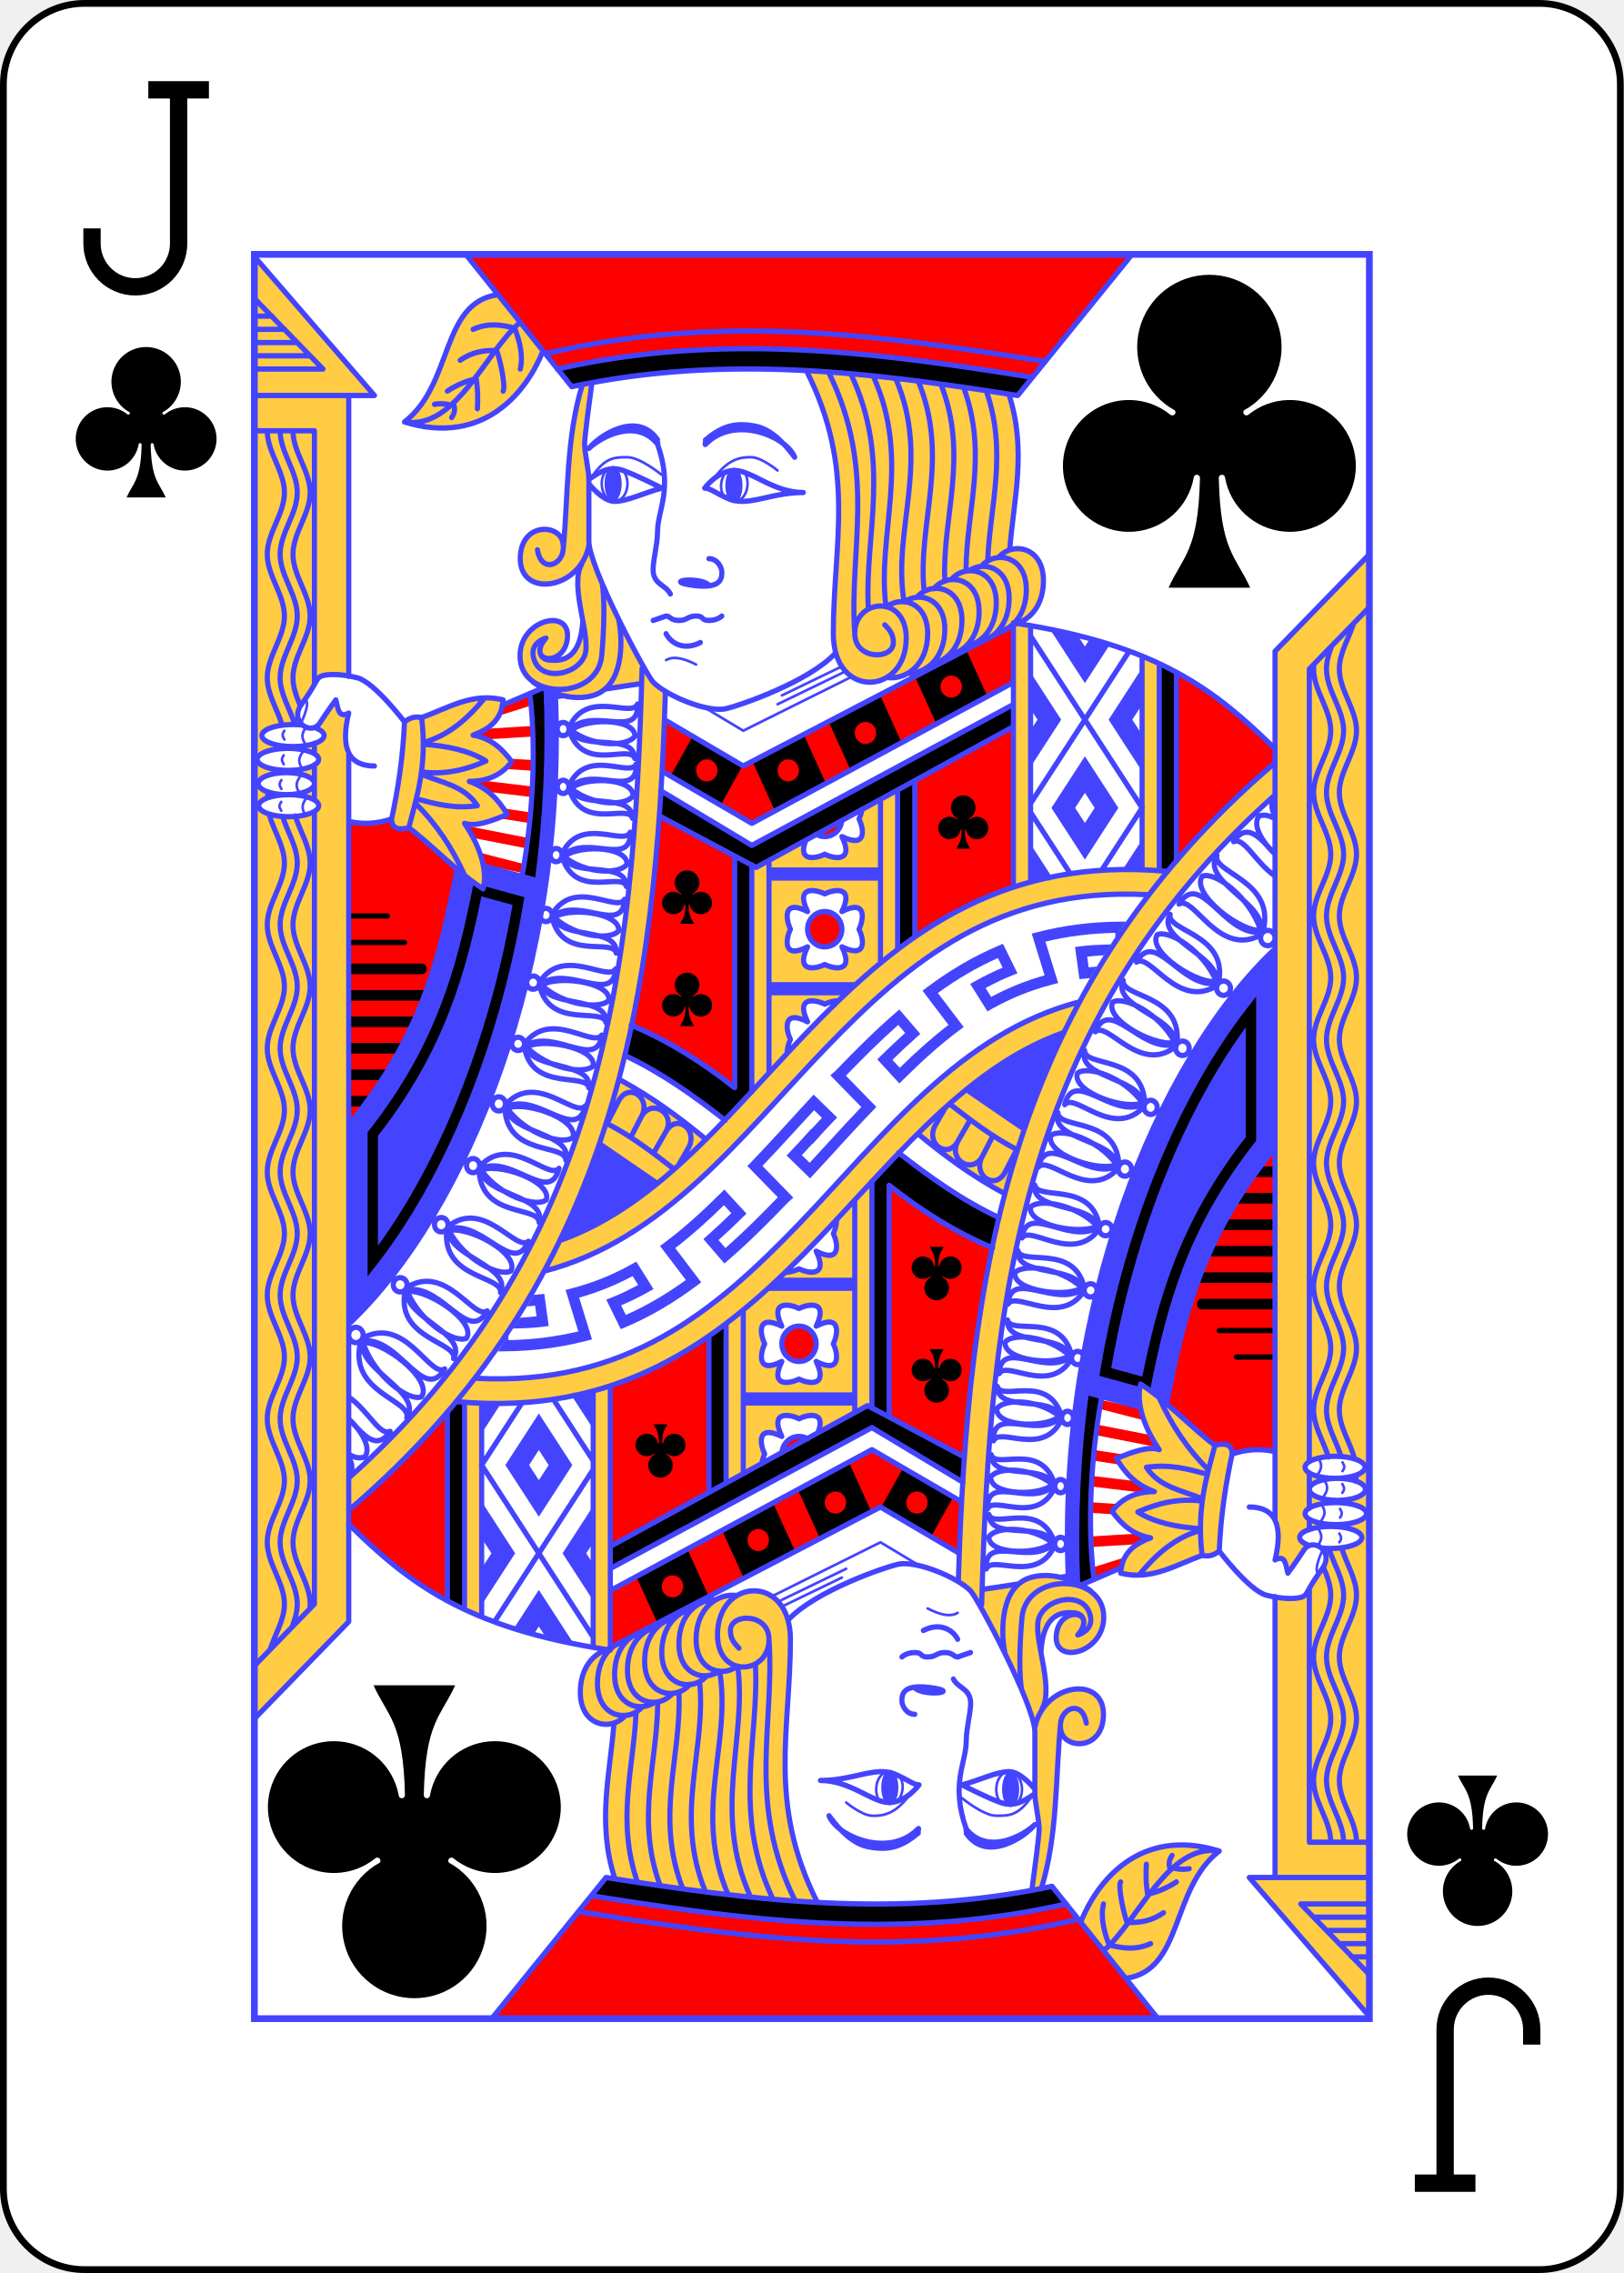
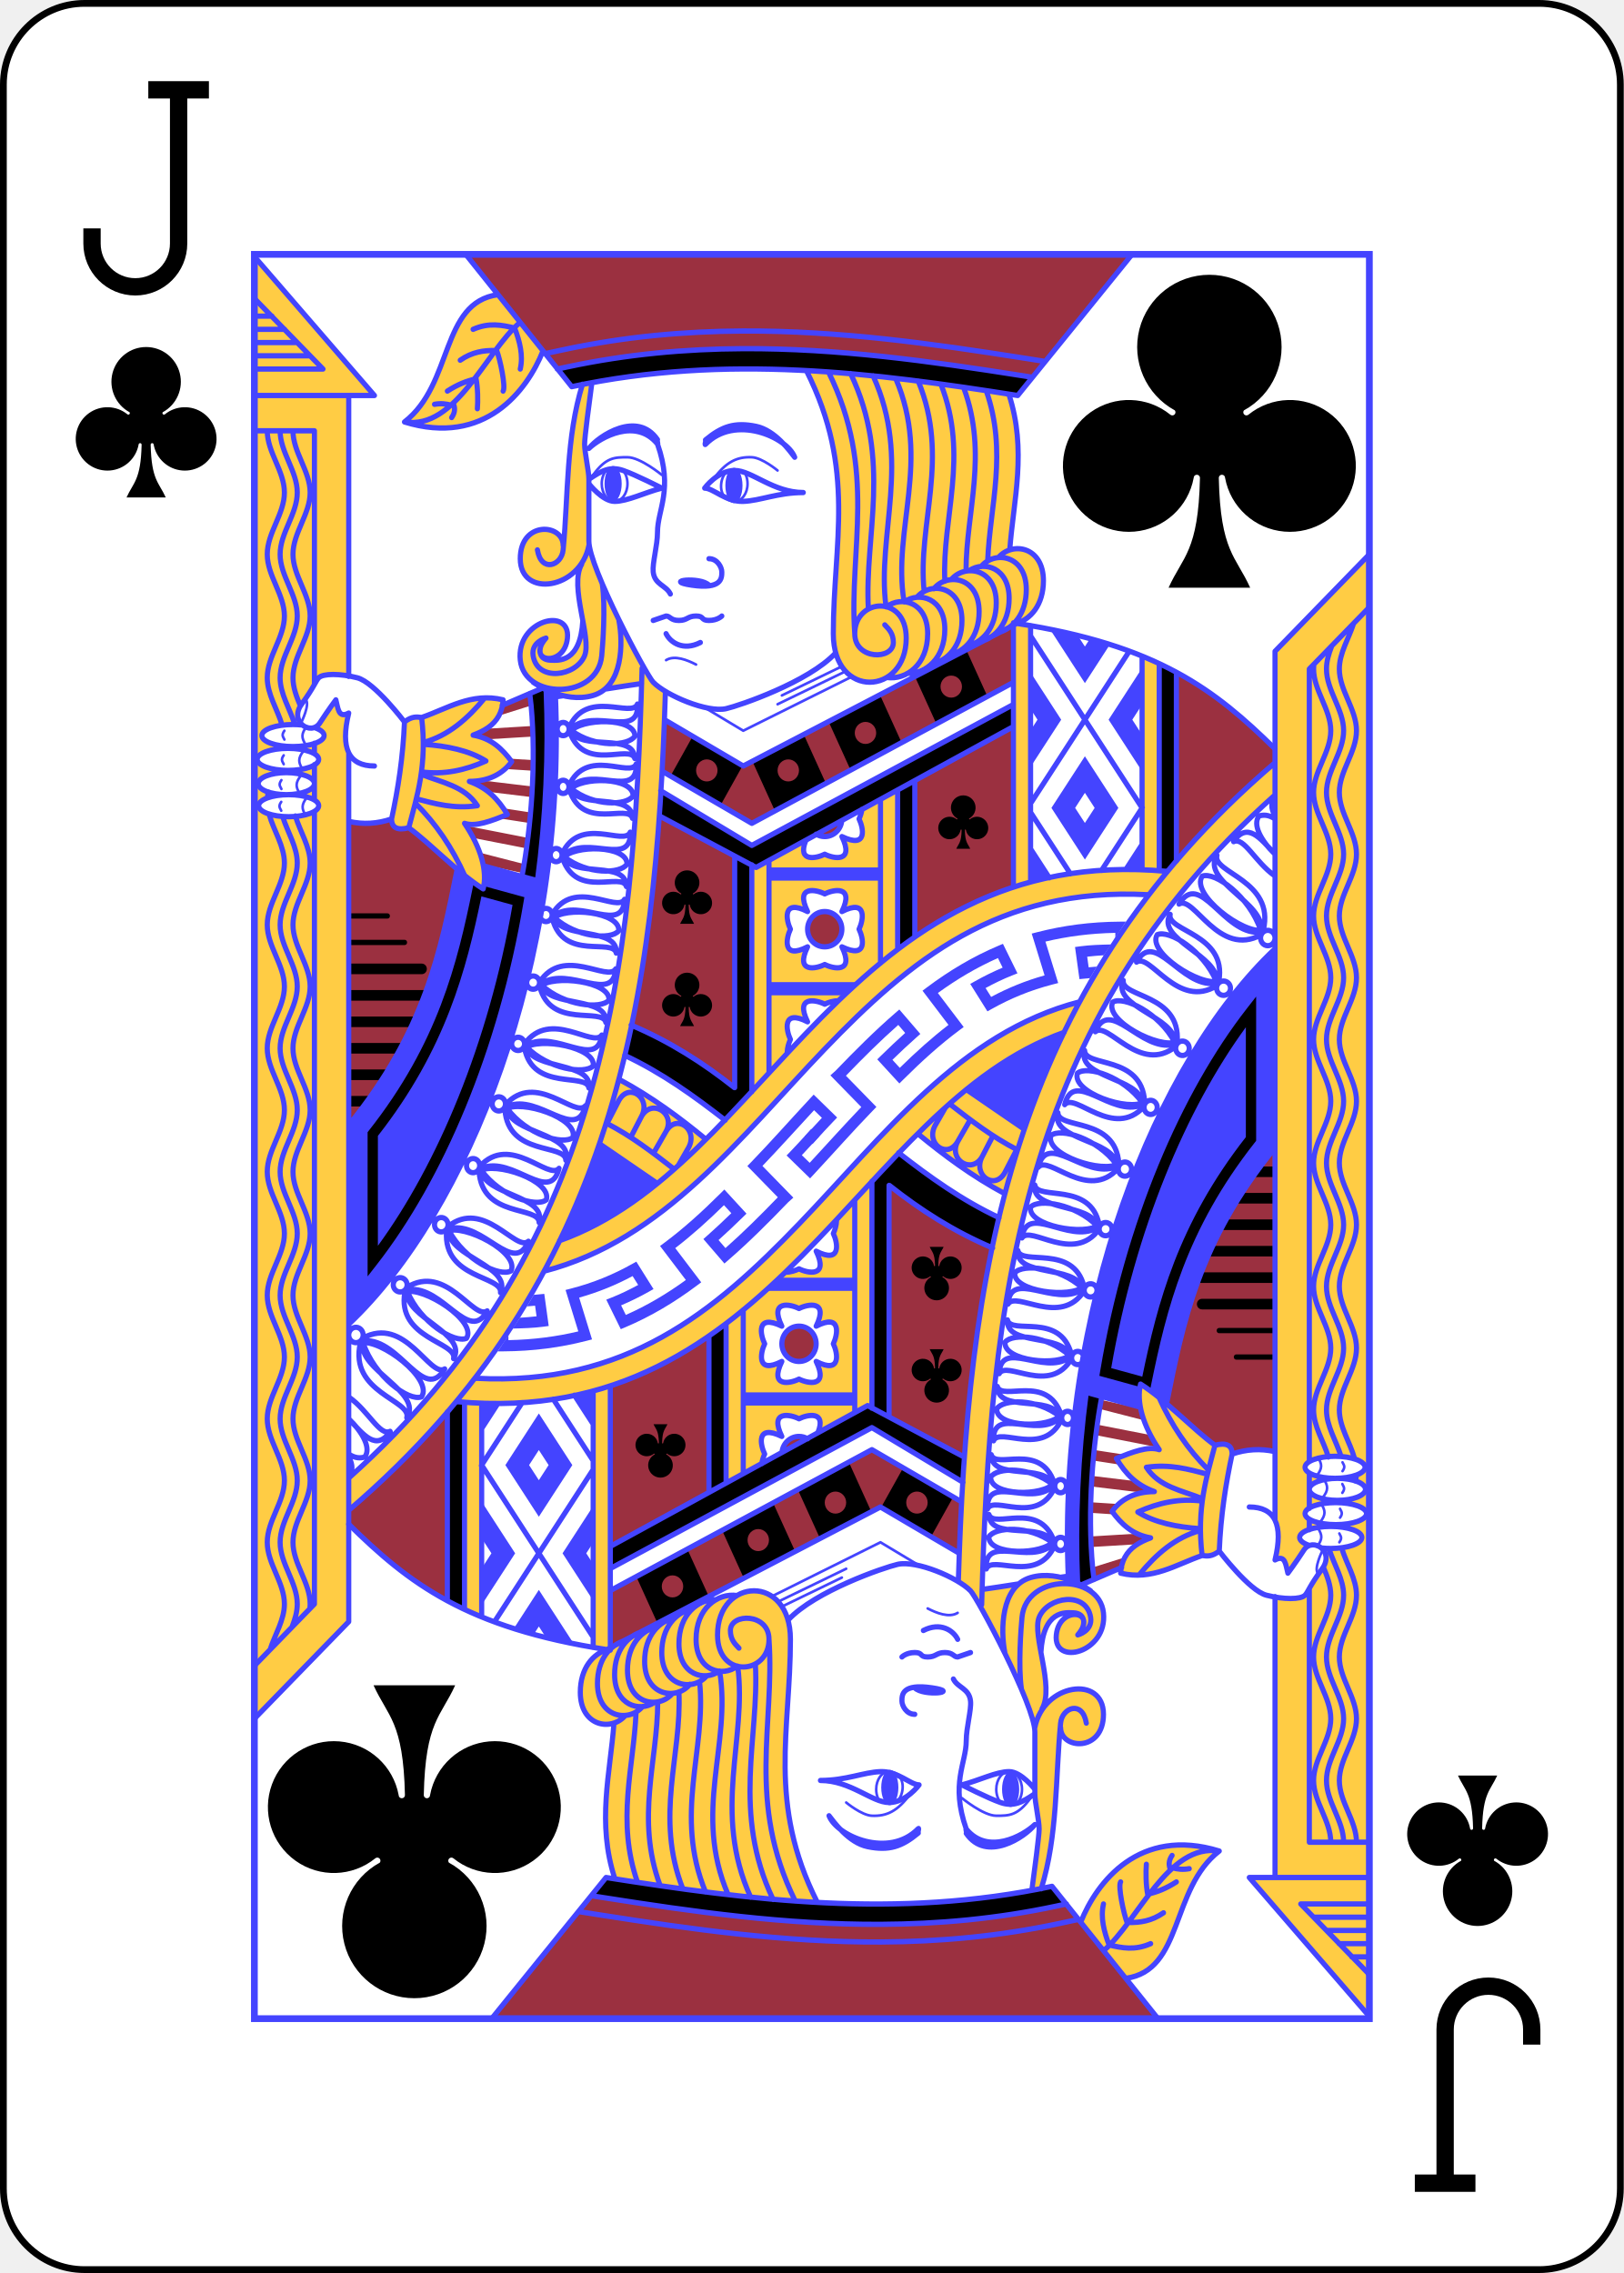
<svg xmlns="http://www.w3.org/2000/svg" xmlns:xlink="http://www.w3.org/1999/xlink" class="card" face="JC" height="3.5in" preserveAspectRatio="none" viewBox="-120 -168 240 336" width="2.5in">
  <defs>
    <symbol id="VCJ" viewBox="-500 -500 1000 1000" preserveAspectRatio="xMinYMid">
      <path d="M50 -460L250 -460M150 -460L150 250A100 100 0 0 1 -250 250L-250 220" stroke="black" stroke-width="80" stroke-linecap="square" stroke-miterlimit="1.5" fill="none" />
    </symbol>
    <symbol id="SCJ" viewBox="-600 -600 1200 1200" preserveAspectRatio="xMinYMid">
      <path d="M30 150C35 385 85 400 130 500L-130 500C-85 400 -35 385 -30 150A10 10 0 0 0 -50 150A210 210 0 1 1 -124 -51A10 10 0 0 0 -110 -65A230 230 0 1 1 110 -65A10 10 0 0 0 124 -51A210 210 0 1 1 50 150A10 10 0 0 0 30 150Z" fill="black" />
    </symbol>
    <symbol id="CJ6" preserveAspectRatio="none" viewBox="0 0 1300 2000">
      <path stroke="#44F" stroke-linecap="round" stroke-linejoin="round" stroke-width="3" fill="none" d="M524.942,513.716 570,540 696.329,478.873M61.132,535.04C54.179,543.563 55,548.227 59.572,555.454M57.437,562.749c-6.953,8.523 -6.132,13.187 -1.559,20.414M54.358,590.664c-6.953,8.523 -6.132,13.187 -1.559,20.414M61.337,615.5c-6.953,8.523 -6.132,13.187 -1.559,20.414M35,540c-3.989,5.328 -1.136,7.235 0,10M34.179,567.915c-3.989,5.328 -1.136,7.235 0,10M31.511,596.034c-3.989,5.328 -1.136,7.235 0,10M31.305,620.665c-3.989,5.328 -1.136,7.235 0,10M60,505c5,5 -5,25 -5,25M395,250c15,-20 25,-20 40,-20 15,0 40,20 40,20M535,255c15,-20 27.855,-25.694 45,-25 12.009,0.486 30,15 30,15M430.149,245.272C433.131,248.928 435,254.173 435,260c0,11.046 -6.716,20 -15,20 -8.284,0 -15,-8.954 -15,-20 0,-6.19 2.109,-11.724 5.422,-15.392M573.022,250.068C574.281,252.994 575,256.385 575,260c0,11.046 -6.716,20 -15,20 -8.284,0 -15.871,-6.052 -15.871,-17.097 0,-6.372 2.235,-12.048 5.717,-15.711M610,510l78.911,-37.135M615,500l69.819,-32.856M480,460c10.058,-6.049 25,0 35,5" />
      <use xlink:href="#SCJ" height="75" width="75" transform="translate(504,728)scale(1,0.972)rotate(0)translate(-37,-37)" />
      <use xlink:href="#SCJ" height="75" width="75" transform="translate(504,844)scale(1,0.972)rotate(0)translate(-37,-37)" />
      <use xlink:href="#SCJ" height="75" width="75" transform="translate(826,643)scale(1,0.972)rotate(0)translate(-37,-37)" />
    </symbol>
    <symbol id="CJ5" preserveAspectRatio="none" viewBox="0 0 1300 2000">
      <path stroke="#44F" stroke-linecap="round" stroke-linejoin="round" stroke-width="6" fill="none" d="M921.558,121.325l-25.06,-3.831C790.986,101.362 682.195,86.319 569.248,86.885 501.48,87.224 432.215,93.183 361.268,107.896l-22.184,4.6M425,415c5,25 5,75 -30,85 -35,10 -70,-15 -70,-15M110,478.448V160M7.4505806e-8,1660 110,1550V565.476M109.952,1423.791C424.079,1162.69 468.218,839.167 479.238,495.464M355.727,1118.101C598.778,1034.369 691.652,666.23 1063.973,699.43M337.798,1152.659C477.381,1117.627 566.804,1000.211 664.916,900.932 763.64,801.032 867.291,716.741 1042.07,725.935M452.012,469.223C442.44,813.792 407.376,1129.21 110,1387.2M1075,473.933v213.595M1055,464.08V698.413M1035,455.46V697.397M905,420.772V711.33M885,417.693V717.28M888.351,418.243C1053.687,443.043 1120.384,493.996 1190.053,560.563M411.109,985.253c28.188,14.13 52.952,32.587 77.586,51.208M425.075,935.134c39.019,20.444 70.871,43.709 100.957,67.668M431.664,907.977c43.893,20.069 81.163,46.299 117.275,73.608M439.2,873.673c45.425,18.698 84.554,43.2 120.342,70.782M475.757,586.08 580,645 885.052,485.211M473.693,607.988 580,670 885.077,510.198M472.061,636.489 585,695 884.973,535.337M560,682.157V944.565M580,692.027V949.354M600,686.947V927.439M730,617.816V803.492M750,607.245v180.717M770,596.88v176.713M478.285,527.592 570,580 889.196,418.274M685,765a20,20 0 0 0 -20,-20 20,20 0 0 0 -20,20 20,20 0 0 0 20,20 20,20 0 0 0 20,-20v0M645,745c-15,-30 10,-25 20,-20 10,-5 35,-10 20,20 30,-15 25,10 20,20 5,10 10.599,34.355 -20,20 15,30 -10,25 -20,20 -10,5 -35,10 -20,-20 -30,15 -25,-10 -20,-20 -5,-10 -10,-35 20,-20v0M621.222,904.551C621.281,899.512 623.141,893.719 625,890c-5,-10 -10,-35 20,-20 -15,-30 10,-25 20,-20 3.933,-1.966 10.186,-3.933 15.413,-3.77M654.932,657.285C657.889,659.011 661.329,660 665,660c10.345,0 18.856,-7.855 19.894,-17.926M708.47,629.032C707.858,633.057 706.429,637.142 705,640c5,10 10.599,34.355 -20,20 15,30 -10,25 -20,20 -9.483,4.741 -32.455,9.483 -22.013,-15.623M402.493,1008.329l67.145,44.763M905.363,433.044l129.765,194.647M1035.361,626.959l-47.642,71.463M905.819,633.729l45.682,68.523M1019.995,450.008C981.781,507.328 942.838,565.743 905.982,621.026M905.55,674.789l21.318,31.977M1016.166,697.213 1035,668.963M438.925,1000.675l12.606,-23.725c12.105,-20.216 39.571,-3.424 28.547,17.131l-14.461,24.478M480.078,994.081c12.105,-20.216 37.365,-2.357 26.341,18.198l-12.107,20.494M411.109,985.253l14.081,-26.502c12.105,-20.216 37.365,-2.356 26.341,18.198M70,487.069V200H1.1920929e-6M70,566.092V554.187M70,618.432V578.407M-1.4901161e-7,1600 70,1530V631.363M2.9802322e-7,160H140L0,2.5M0,130H80L-1.1920929e-6,50M315,895a7.5,7.5 0 0 1 -7.5,7.5 7.5,7.5 0 0 1 -7.5,-7.5 7.5,7.5 0 0 1 7.5,-7.5 7.5,7.5 0 0 1 7.5,7.5v0M315,895c30,-40 80,5 90,-10M315,900c9.92,49.006 72.409,27.159 75,45M317.967,896.204C350.854,878.304 400,925 405,885M390,945C395,915 323.67,924.636 317.582,898.758 342.271,923.29 385,930 395,920M395,920c4.031,-20.98 -63.401,-33.217 -80,-20M332.448,825.126a7.46,7.5 0 0 1 -7.022,7.916 7.46,7.5 0 0 1 -7.874,-7.059 7.46,7.5 0 0 1 7.022,-7.916 7.46,7.5 0 0 1 7.874,7.059v0M332.448,825.126C359.967,783.477 412.179,825.547 421.257,810M332.732,830.118c12.637,48.359 73.452,22.978 77.039,40.641M335.463,826.158C367.105,806.409 418.565,850.22 421.257,810M409.771,870.759c3.26,-30.237 -67.029,-16.541 -74.545,-42.029 25.912,23.081 68.727,27.339 78.089,16.784M413.316,845.514c2.811,-21.176 -64.85,-29.54 -80.583,-15.396M347.101,748.305a7.124,7.5 0 0 1 -6.53,8.077 7.124,7.5 0 0 1 -7.673,-6.874 7.124,7.5 0 0 1 6.53,-8.077 7.124,7.5 0 0 1 7.673,6.874v0M347.101,748.305c25.358,-42.277 76.13,-1.433 84.456,-17.186M347.482,753.289c13.127,48.052 70.631,21.264 74.443,38.839M350.003,749.266c29.776,-20.479 79.868,22.124 81.555,-18.148M421.926,792.128c2.449,-30.304 -64.357,-14.978 -72.093,-40.284 25.246,22.473 66.216,25.734 74.922,14.964M424.755,766.808c2.218,-21.236 -62.563,-28.025 -77.273,-13.519M358.61,679.76a6.852,7.5 0 0 1 -5.624,8.638 6.852,7.5 0 0 1 -7.892,-6.155 6.852,7.5 0 0 1 5.624,-8.638 6.852,7.5 0 0 1 7.892,6.155v0M358.61,679.76C379.592,635.345 431.45,671.448 438.192,655M359.366,684.691c16.35,46.688 69.351,14.799 74.384,31.965M361.466,680.455C388.391,657.359 439.736,695.276 438.192,655M433.751,716.655c-0.032,-30.414 -62.847,-9.104 -72.245,-33.617 25.956,20.107 65.471,19.651 72.969,8.134M434.475,691.172c0.459,-21.358 -62.151,-22.264 -75.108,-6.482M366.668,602.411a6.762,7.5 0 0 1 -5.549,8.638 6.762,7.5 0 0 1 -7.788,-6.155 6.762,7.5 0 0 1 5.549,-8.638 6.762,7.5 0 0 1 7.788,6.155v0M366.668,602.411c20.705,-44.414 71.877,-8.311 78.53,-24.76M367.415,607.342c16.134,46.688 68.434,14.799 73.4,31.965M369.486,603.107c26.57,-23.096 77.235,14.821 75.712,-25.455M440.815,639.307c-0.031,-30.414 -62.016,-9.104 -71.29,-33.617 25.613,20.107 64.605,19.651 72.004,8.134M441.53,613.824c0.453,-21.358 -61.329,-22.264 -74.115,-6.482M366.798,536.693a6.924,7.5 0 0 1 -5.482,8.789 6.924,7.5 0 0 1 -8.114,-5.938 6.924,7.5 0 0 1 5.482,-8.789 6.924,7.5 0 0 1 8.114,5.938v0M366.798,536.693c20.172,-44.973 73.387,-10.296 79.819,-26.923M367.675,541.602c17.59,46.227 70.395,12.902 75.874,29.925M369.698,537.311c26.667,-23.823 79.405,12.68 76.918,-27.541M443.549,571.527c-0.732,-30.403 -63.693,-7.386 -73.751,-31.635 26.682,19.392 66.587,17.859 73.896,6.14M443.694,546.033c-0.028,-21.364 -63.293,-20.561 -76.019,-4.43M292.672,964.013a7.73,8.033 0 0 1 -8.614,6.994 7.73,8.033 0 0 1 -6.73,-8.952 7.73,8.033 0 0 1 8.614,-6.994 7.73,8.033 0 0 1 6.73,8.952v0M292.672,964.013c35.714,-38.606 81.208,15.762 93.322,1.121M292.044,969.328c3.99,53.393 70.658,38.328 71.067,57.632M295.556,965.68c35.891,-14.734 80.297,41.325 90.438,-0.546M363.111,1026.96c8.884,-31.239 -65.294,-30.31 -68.269,-58.615 22.173,29.303 65.039,42.016 76.525,32.691M371.367,1001.036c6.76,-21.777 -60.682,-43.591 -79.323,-31.708M262.606,1034.063a7.673,8.013 0 0 1 -8.611,6.894 7.673,8.013 0 0 1 -6.601,-8.994 7.673,8.013 0 0 1 8.611,-6.894 7.673,8.013 0 0 1 6.601,8.994v0M262.606,1034.063c35.786,-38.169 80.465,16.492 92.617,2.003M261.936,1039.359c3.494,53.295 69.797,38.901 70.034,58.16M265.454,1035.753c35.752,-14.356 79.338,41.981 89.769,0.313M331.971,1097.518c9.091,-31.076 -64.543,-30.852 -67.249,-59.113 21.752,29.439 64.188,42.526 75.67,33.333M340.392,1071.738c6.9,-21.658 -59.849,-44.056 -78.455,-32.38M225.491,1102.246a7.898,8.152 0 0 1 -9.769,5.591 7.898,8.152 0 0 1 -5.417,-10.083 7.898,8.152 0 0 1 9.769,-5.591 7.898,8.152 0 0 1 5.417,10.082v0M225.491,1102.246c41.975,-32.813 79.539,29.179 94.014,16.5M224.041,1107.47c-4.174,54.177 65.425,50.06 62.873,69.478M228.146,1104.392c38.486,-8.856 74.694,54.653 91.36,14.353M286.914,1176.948c13.765,-29.85 -61.243,-41.14 -59.898,-70.002 17.877,33.026 59.188,52.832 72.213,45.377M299.228,1152.323c10.167,-20.715 -54.549,-53.693 -75.187,-44.852M177.494,1171.167a8.084,8.122 0 0 1 -10.525,4.484 8.084,8.122 0 0 1 -4.463,-10.574 8.084,8.122 0 0 1 10.525,-4.484 8.084,8.122 0 0 1 4.463,10.574v0M177.494,1171.167c46.141,-27.976 77.917,37.499 93.971,26.5M175.474,1176.186c-9.891,53.225 61.377,56.663 56.757,75.625M179.973,1173.58c40.094,-4.617 70.332,62.213 91.492,24.087M232.231,1251.811c17.119,-28.087 -58.05,-47.373 -53.675,-75.823 14.756,34.651 54.74,58.735 68.774,52.755M247.329,1228.744c12.506,-19.426 -49.929,-59.087 -71.856,-52.557M126.003,1228.766a8.414,8.715 0 0 1 -11.224,4.094 8.414,8.715 0 0 1 -3.952,-11.625 8.414,8.715 0 0 1 11.224,-4.093 8.414,8.715 0 0 1 3.952,11.625v0M126.003,1228.766c49.745,-26.853 78.519,45.407 95.909,34.709M123.579,1234.005c-13.721,56.334 60.095,64.816 54.068,84.812M128.422,1231.516c41.952,-2.244 69.039,71.364 93.49,31.959M177.647,1318.817c19.603,-28.926 -57.24,-54.644 -50.853,-84.816 13.087,38.103 53.066,66.588 68.032,61.13M194.826,1295.13c14.25,-19.961 -48.045,-66.641 -71.247,-61.125M110.323,1212.531C248.864,1085.094 364.673,805.728 350.93,497.689M128.501,1363.393C136.699,1353.801 126.187,1335.136 110,1320M110,1360c7.738,5.039 13.609,4.707 18.501,3.393M110,1385c5.306,-6.524 4.355,-12.857 1.003,-19.872M110,1320c17.689,18.562 31.778,36.964 48.471,14.665M110.704,1295.793c22.171,15.196 35.716,44.344 47.538,38.425M110.313,986.836C198.985,880.847 217.434,789.003 236.453,697.044M15,200c0,24.267 20,45.733 20,70 0,24.267 -20,45.733 -20,70M17.257,634.906C22.489,653.366 35,670.807 35,690c0,24.267 -20,45.733 -20,70M16.199,609.324c-0.448,2.082 -0.786,4.178 -0.988,6.295M15,340c0,24.267 20,45.733 20,70 0,24.267 -20,45.733 -20,70 0,18.667 11.834,35.676 17.296,53.577M15,760c0,24.267 20,45.733 20,70 0,24.267 -20,45.733 -20,70 0,24.267 20,45.733 20,70 0,24.267 -20,45.733 -20,70 0,24.267 20,45.733 20,70 0,24.267 -20,45.733 -20,70 0,24.267 20,45.733 20,70 0,24.267 -20,45.733 -20,70 0,24.267 20,45.733 20,70 0,24.267 -20,45.733 -20,70 0,24.267 20,45.733 20,70 0,17.992 -10.994,34.445 -16.68,51.641M30,200c0,24.267 20,45.733 20,70 0,24.267 -20,45.733 -20,70M33.147,637.832C38.78,655.219 50,671.824 50,690c0,24.267 -20,45.733 -20,70M30,340c0,24.267 20,45.733 20,70 0,24.267 -20,45.733 -20,70 0,18.209 11.261,34.842 16.883,52.264M30,760c0,24.267 20,45.733 20,70 0,24.267 -20,45.733 -20,70 0,24.267 20,45.733 20,70 0,24.267 -20,45.733 -20,70 0,24.267 20,45.733 20,70 0,24.267 -20,45.733 -20,70 0,24.267 20,45.733 20,70 0,24.267 -20,45.733 -20,70 0,24.267 20,45.733 20,70 0,24.267 -20,45.733 -20,70 0,24.267 20,45.733 20,70 0,8.743 -2.596,17.123 -5.918,25.401M45,200c0,24.267 20,45.733 20,70 0,24.267 -20,45.733 -20,70M47.774,636.652C53.267,654.469 65,671.413 65,690c0,24.267 -20,45.733 -20,70M45,340c0,24.267 20,45.733 20,70 0,24.267 -20,45.733 -20,70 0,11.029 4.131,21.479 8.638,31.876M45,760c0,24.267 20,45.733 20,70 0,24.267 -20,45.733 -20,70 0,24.267 20,45.733 20,70 0,24.267 -20,45.733 -20,70 0,24.267 20,45.733 20,70 0,24.267 -20,45.733 -20,70 0,24.267 20,45.733 20,70 0,24.267 -20,45.733 -20,70 0,24.267 20,45.733 20,70 0,24.267 -20,45.733 -20,70 0,24.267 20,45.733 20,70 0,1.502 -0.077,2.993 -0.22,4.475M9.747479e-5,115H64.039M3.2732335e-4,100H48.851M-3.7619512e-4,85 35.304,85M3.2874958e-5,70H20.525M140,580c-29.951,-0.016 -40.027,-19.94 -30,-60 -12.409,6.549 -12.465,-6.157 -15,-15 0,0 -8.695,11.232 -18.695,26.232C66.305,546.232 40,530 55,510c15,-20 16.464,-26.464 20,-30 5,-5 25,-5 45,0 20,5 55,50 55,50 -1.704,40.187 -7.501,76.003 -15,110 -16.58,5.561 -33.036,6.416 -49.377,2.902M71.373,536.894c6.157,2.24 9.933,5.263 9.933,8.591 0,6.904 -16.254,12.5 -36.305,12.5 -20.051,0 -36.305,-5.596 -36.305,-12.5 0,-6.904 16.254,-12.5 36.305,-12.5 3.53,0 6.943,0.173 10.17,0.497M75,572.5A35.858,12.5 0 0 1 39.142,585 35.858,12.5 0 0 1 3.284,572.5 35.858,12.5 0 0 1 39.142,560 35.858,12.5 0 0 1 75,572.5v0M70,600A32.742,12.5 0 0 1 37.258,612.5 32.742,12.5 0 0 1 4.516,600 32.742,12.5 0 0 1 37.258,587.5 32.742,12.5 0 0 1 70,600v0M75,625A35,12.5 0 0 1 40,637.5 35,12.5 0 0 1 5,625 35,12.5 0 0 1 40,612.5 35,12.5 0 0 1 75,625v0M175,530c9.012,-6.7 14.397,-5.617 20,-5 6.602,53.925 -5.186,88.42 -15,125 -13.357,3.344 -19.993,-0.02 -20,-10M195,525c30,-10 58.099,-28.711 95,-20 -0.465,7.087 -2.195,12.971 -4.912,17.916C278.989,534.014 267.914,540.382 255,545c21.582,3.661 34.214,15.941 45,30 -10.033,13.449 -26.229,22.431 -49.384,22.463C271.315,604.685 284.062,617.311 295,635c-18.492,7.153 -37.007,14.354 -50,10 19.289,27.697 26.761,54.112 21.773,74.31C237.075,701.195 205.063,667.576 180,650M268.591,502.865c-19.968,23.703 -42.549,42.82 -71.627,50.534l0.314,2.014c27.151,1.82 53.022,6.851 72.722,18.898 -24.548,10.717 -49.297,15.727 -74.99,12.402l-0.156,2.753C218.159,598.765 244.968,602.452 260,625c-27.967,3.853 -49.066,-2.197 -70.957,-7.729l-1.28,4.911c23.946,23.099 43.122,50.723 57.776,82.638M409.668,492.691c15.885,-2.427 31.2,-4.718 41.922,-6.162M340.523,503.13c2.789,-0.3 10.017,-1.362 19.685,-2.832M288.81,511.329l47.735,-19.89 3.637,2.778C343.136,565.525 339.937,637.433 330,710l-62.98,-16.795M321.054,497.738c0.589,4.567 1.12,9.137 1.594,13.711 6.125,64.647 0.077,137.84 -10.709,193.962M643.803,132.176C701.96,244.697 675,327.057 675,430c0,75 85,70 85,5 0,-50 -60,-45.311 -60,-5 0,30 45,30 45,10 0,-10 -5,-15 -10,-20M669.34,133.266C726.4,245.602 693.068,334.167 700,430M695.19,135.073c48.26,98.566 16.053,183.258 20.658,266.387M721.351,137.594c45.155,96.517 4.146,179.666 15.029,261.376M747.735,140.737c41.294,93.23 -4.038,170.597 9.712,252.602M773.953,143.54c37.352,87.708 -1.183,161.463 6.958,238.512M800.409,147.046c33.11,81.81 1.072,151.58 4.616,223.483M827.096,151.351c28.605,75.469 2.72,140.801 2.651,207.295M853.334,154.703c24.951,69.449 4.407,130.388 1.698,191.728M879.702,158.639c21.365,63.523 5.329,120.003 1.027,176.354M737.198,479.634C760.06,482.813 785,465.209 785,430c0,-35.779 -30.724,-43.554 -48.2,-30.312M761.394,474.984C783.006,475.603 805,458.064 805,425c0,-35.174 -29.693,-43.284 -47.303,-30.966M789.49,464.367C808.171,460.965 825,443.922 825,415c0,-38.859 -36.24,-44.685 -52.39,-26.43M809.418,454.38C828.128,451.009 845,433.959 845,405c0,-39.224 -36.924,-44.792 -52.84,-25.909M829.835,444.303C848.378,440.754 865,423.744 865,395c0,-39 -36.504,-44.727 -52.566,-26.23M846.344,438.983C864.27,434.82 880,417.962 880,390c0,-34.529 -28.614,-42.977 -46.321,-31.623M867.705,428.641C885.059,423.957 900,407.252 900,380c0,-39.087 -36.667,-44.753 -52.673,-26.106M887.601,418.669C904.999,414.024 920,397.306 920,370c0,-38.91 -36.337,-44.701 -52.455,-26.357M393.488,145.734C390.692,165.756 385,207.455 385,215c0,10 5,30 5,40v70c0,30 67.094,152.094 75,160 15,15 63.177,34.874 85,30 15.768,-3.522 96.225,-30.183 127.661,-63.115M382.576,147.228C363.268,207.665 366.103,272.149 360,335c-1.733,17.844 -25.582,26.283 -30,0M390,330c-10,50 -80,60 -80,15 0,-43.271 50,-40 50,-15M381.642,351.232c-15,25 12.013,83.236 3.358,103.768 -9.923,23.54 -55,30 -60,0 -2.599,-15.596 15,-20 15,-20M382.947,415C380.073,463.281 354.797,460.347 345,460 330.009,459.469 330,445 340,435M405.624,373.525c4.031,25.81 0.439,70.852 -0.624,81.475 -5,50 -90,50 -95,5 -5,-45 58.774,-61.204 55,-25 -3.544,33.995 -49.455,27.568 -25,0M480,430c5,10 20,20 40,10M465,415l15,-5c5,0 5,5 15,5 10,0 10,-5 20,-5 10,0 5,5 15,5 10,0 15,-5 15,-5M390,220c11.318,-14.134 56.376,-43.415 80,-10 -1.399,-1.496 1.277,6.539 0,5 -25.008,-30.136 -66.371,-7.783 -80,5v0M630,230c-5.438,-6.79 -22.697,-30.539 -45,-35 -25,-5 -40,0 -59.073,15.401 1.399,-1.496 -1.412,6.416 0,5C560.27,180.947 621.088,207.036 630,230v0M470,215c18.673,51.658 0,74.505 0,100 0,15 -6.095,35.06 -5,45 1.595,14.471 15,15 20,25M530,375c-10,-10 -55,-5 -20,0 35,5 35,-7.929 35,-15 0,-5 -5,-15 -15,-15M525,265c0,0 15,-20 35,-20 20,0 45,25 80,25 -30,0 -50.011,9.323 -70,10 -20.501,0.695 -35,-15 -45,-15M390,255c15,-10 25,-15 40,-10 15,5 45,20 45,20M475,265c-20,5 -40,15 -55,15 -14.142,0 -30,-20 -30,-20M246.471,5.6251884e-5 370,150c180.66,-37.466 351.908,-15.7 520,10L1023.334,-3.2305717e-4M906.793,139.3l-13.317,-2.036C788.176,121.164 680.547,106.362 569.412,106.902c-66.681,0.324 -134.623,6.172 -204.082,20.576l-12.231,2.537M284.046,45.688C216.752,54.57 232.09,147.182 175,190c93.311,27.993 143.088,-35.437 161.516,-80.608M175,190c59.989,9.229 94.425,-79.494 134.753,-112.881M310,130c3.622,-15.522 -0.587,-31.178 -6.695,-46.867M255,85c18.364,-7.903 33.498,-4.91 48.503,-1.481M240,120c13.663,-9.296 27.374,-11.325 41.122,-10.975M290,155c3.267,-4.481 -3.393,-36.023 -7.714,-46.574M225,155c11.905,-7.533 22.973,-11.691 33.555,-13.886M260,175c0.69,-8.732 0.615,-23.442 -1.616,-34.617M210,170c7.27,-1.286 13.646,-0.613 19.568,1.056M230,185c4.485,-6.253 3.934,-11.496 1.8,-16.426" />
    </symbol>
    <symbol id="CJ4" preserveAspectRatio="none" viewBox="0 0 1300 2000">
      <path fill="black" d="M585,695 472.144,635.82c0.731,-9.553 1.333,-18.454 1.721,-27.602L580,670 885.039,509.676l-0.052,25.052zM439.549,873.41c-2.199,11.53 -4.911,23.275 -7.841,34.769 43.85,19.867 81.12,46.098 116.906,73.455 10.373,-10.761 21.013,-21.807 31.527,-32.624l-0.117,-256.779 -20.258,-10.249 0.006,262.529C523.754,916.873 484.625,892.371 439.549,873.41ZM750.265,787.769l-0.604,-180.377 20.091,-10.554 0.412,176.779c-6.544,4.531 -13.14,9.182 -19.899,14.152zM1075.185,473.913c-6.31,-3.433 -13.043,-6.744 -20.117,-9.89l-0.189,234.525c2.932,0.357 6.003,0.605 9.371,1.009 3.682,-3.877 7.134,-7.871 10.693,-11.942zM330,710c10.133,-73.998 13.259,-147.311 10,-220l-18.949,7.817c0.592,4.488 1.123,9.058 1.597,13.631 6.125,64.647 0.077,137.84 -10.633,193.869zM110.427,966h16.215l9.031,-12h-25.041zM110.222,936h38.588L155,924h-45.599zM110.304,876h72.578l4.926,-12h-78.084zM110.427,906h56.65l6.158,-12h-63.013zM110.304,846h85.714l4.516,-12h-90.23zM110.885,816H195c3.347,0.047 6.085,-2.653 6.085,-6 0,-3.347 -2.739,-6.047 -6.085,-6h-84.696zM110.014,783H175c4.057,0.057 4.057,-6.057 0,-6h-64.986zM110.014,753H155c4.057,0.057 4.057,-6.057 0,-6h-45.567zM255.631,712.936l-1.301,6.197C236.571,803.793 214.141,893.827 133.34,993.469L132,995.121v163.473l10.682,-13.32c76.408,-95.292 141.945,-241.845 171.152,-411.162l0.934,-5.404zm9.094,14.846L301,737.455C273.075,894.628 213.409,1031.523 144,1123.869V999.309c79.262,-98.449 103.144,-188.695 120.725,-271.527zM754.336,552.862l-25.055,-53.688 -59.849,30.324 25.747,55.172M712.5,530c6.904,0 12.5,5.596 12.5,12.5 0,6.904 -5.596,12.5 -12.5,12.5 -6.904,0 -12.5,-5.596 -12.5,-12.5 0,-6.904 5.596,-12.5 12.5,-12.5zM770.068,478.361l25.159,53.913 59.387,-31.313 -24.425,-52.34zM812.5,477.5c6.904,0 12.5,5.596 12.5,12.5 0,6.904 -5.596,12.5 -12.5,12.5 -6.904,0 -12.5,-5.596 -12.5,-12.5 0,-6.904 5.596,-12.5 12.5,-12.5zM580.725,574.767l26.03,55.778 59.723,-30.594 -26.014,-55.745zM622.5,572.5c6.904,0 12.5,5.596 12.5,12.5 0,6.904 -5.596,12.5 -12.5,12.5 -6.904,0 -12.5,-5.596 -12.5,-12.5 0,-6.904 5.596,-12.5 12.5,-12.5zM510.928,546.504l-25.942,45.228 58.425,32.917 25.905,-45.162zm26.793,31.301c3.974,5.645 2.619,13.443 -3.026,17.417 -5.645,3.974 -13.443,2.619 -17.417,-3.026 -3.974,-5.645 -2.619,-13.443 3.026,-17.417 5.645,-3.974 13.443,-2.619 17.417,3.026zM906.793,139.3l-13.317,-2.036C788.176,121.164 680.547,106.362 569.412,106.902c-66.681,0.324 -134.623,6.172 -204.082,20.576l-12.119,2.405L370,150c180.66,-37.466 351.908,-15.7 520,10L906.937,139.675 1040,-20" />
    </symbol>
    <symbol id="CJ3" preserveAspectRatio="none" viewBox="0 0 1300 2000">
      <path fill="#44F" d="M599.754,695h130.337l-0.205,15H600.164ZM599.754,825h103.859l-15.189,15h-87.849zM905.094,474.104l-0.1,41.316 8.055,12.08 -8.111,12.168 -0.1,41.611 35.854,-53.779zM1034.615,469.539 995.975,527.5 1035,586.037 1034.863,544.369 1023.617,527.5 1034.752,510.799ZM927.453,424.717l40.881,61.32 29.141,-43.711 -23.674,-5.953 -5.467,8.201 -7.668,-11.506zM968.334,568.963 929.309,627.5 968.334,686.037 987.846,656.77 1007.357,627.5 987.846,598.23Zm0,41.463 0.375,0.562 11.006,16.512 -11.006,16.512 -0.375,0.562L956.951,627.5ZM904.986,711.417c6.917,-1.744 13.964,-3.413 21.508,-4.781l-21.22,-31.594zM1016.282,697.266 1035,668.943l0.136,28.572c-6.24,-0.106 -12.531,-0.21 -18.854,-0.249zM355.942,1117.82c17.996,-36.037 33.178,-72.46 46.355,-109.484l67.413,44.868c-34.97,27.774 -72.264,50.526 -113.768,64.617zM998.835,782.289c-12.064,0.257 -24.521,0.617 -35.749,2.09l-6.264,0.822 5.176,36.404 5.926,-0.549c2.12,-0.196 4.247,-0.385 6.382,-0.564l7.837,-13.064c-3.163,0.24 -6.295,0.505 -9.424,0.771l-1.711,-12.023c6.353,-0.703 12.818,-1.261 19.418,-1.62l25.792,-38.153 -6.244,0.031c-35.369,0.173 -67.446,4.464 -97.201,11.936l-6.443,1.617 15.004,47.361c-22.248,6.063 -42.873,14.283 -62.326,24.422l-6.484,-10.062c10.007,-5.255 20.196,-10.129 30.734,-14.184l6.453,-2.482 -16.92,-33.457 -5.346,2.197c-29.992,12.327 -57.417,28.353 -83.215,47.127L779,834.713l30.283,38.77c-19.261,14.385 -37.967,30.71 -56.785,48.676l-8.586,-9.092c9.248,-8.733 18.515,-17.2 27.775,-25.191l4.789,-4.133 -24.512,-27.721 -4.666,3.934c-23.766,20.027 -46.627,42.187 -69.652,65.48l-6.053,5.275 36.041,35.895c-19.627,19.928 -39.408,41.356 -60.193,63.215l-9.139,-8.662c5.407,-5.58 10.742,-11.155 15.857,-16.631l4.268,-4.566 -9.135,-8.533 -4.266,4.566c-6.536,6.996 -13.086,13.999 -20.012,20.99l-4.496,4.539 27.387,25.959 4.301,-4.496c24.08,-25.18 46.478,-49.853 68.615,-72.064l4.412,-4.428 -35.529,-35.387c20.304,-20.457 40.44,-39.891 61.051,-57.586l8.035,9.088c-9.373,8.221 -18.736,16.745 -28.057,25.664l-4.486,4.293 25.793,27.316 4.547,-4.398c21.802,-21.086 43.159,-39.847 65.184,-55.799l5.25,-3.803 -30.105,-38.541c21.998,-15.54 45.136,-28.915 70.021,-39.631l5.494,10.865c-10.953,4.536 -21.63,9.585 -31.916,15.238l-5.875,3.229 20.051,31.104 5.096,-2.771c21.955,-11.94 45.269,-21.298 70.961,-27.719l6.451,-1.611 -14.881,-46.979c25.176,-5.853 52.104,-9.35 81.473,-9.92l0.029,5.027M-10,1670 110,1550M340,490c3.259,72.689 0.133,146.002 -10,220l-63.003,-16.796c1.771,9.448 1.717,18.248 -0.224,26.106 -10.168,-6.202 -20.607,-14.221 -30.633,-22.529 -18.706,92.222 -37.156,184.066 -125.984,289.528l0.005,225.474C248.841,1085.098 364.64,805.808 350.936,497.821M428.258,260a10,20 0 0 1 -10,20 10,20 0 0 1 -10,-20 10,20 0 0 1 10,-20 10,20 0 0 1 10,20zM569.129,262.032a10,20 0 0 1 -10,20 10,20 0 0 1 -10,-20 10,20 0 0 1 10,-20 10,20 0 0 1 10,20z" />
    </symbol>
    <symbol id="CJ2" preserveAspectRatio="none" viewBox="0 0 1300 2000">
-       <path fill="red" d="M246.471 0L370 150C550.66 112.534 721.908 134.3 890 160L1023.334 0L246.471 0zM884.787 420.898L570 580L478.186 527.742C477.311 547.675 476.399 567.389 475.531 586.553L580 645L885.053 485.211L885 484.4L884.787 420.898zM1075.055 473.844L1075.32 687.189C1109.08 648.912 1146.956 612.04 1189.938 576.455L1190.027 559.941C1155.227 527.288 1121.143 497.912 1075.055 473.844zM320.646 499.514L289.023 509.168L284.645 523.051L322.646 511.449L320.646 499.514zM324.117 534.629L270.094 537.807L259.85 544.922L270.727 549.791L325.303 546.582L324.117 534.629zM884.986 535.115L770.229 596.584L769.914 773.785C804.764 750.445 842.746 730.781 885.102 717.271L884.986 535.115zM297.209 571.627C296.62 574.304 294.729 582.004 293.547 583.42L325.326 585.406L325.334 573.385L297.209 571.627zM293.547 583.42L292.908 583.381C293.076 583.756 293.296 583.72 293.547 583.42zM257.619 594.891C251.588 594.981 268.515 606.482 272.211 609.242L324.252 615.365L324.727 603.338L263.561 596.143C260.639 595.249 258.736 594.874 257.619 594.891zM290.627 627.969C303.058 631.627 278.648 639.283 284.449 639.176L321.365 644.721L322.834 632.807L290.627 627.969zM472.061 636.488C466.166 717.611 456.427 797.028 439.416 874.025C484.625 892.37 523.754 916.873 559.771 944.51L559.783 681.676L472.061 636.488zM160 640C143.42 645.561 126.963 646.415 110.311 642.5L110.156 986.6C198.984 880.847 217.435 789.003 236.426 697.018C216.343 680.41 196.64 661.669 180 650C166.643 653.344 160.007 649.98 160 640zM684.895 642.074L654.932 657.285C657.889 659.011 661.329 660 665 660C675.345 660 683.857 652.145 684.895 642.074zM247.631 647.906L254.496 661.428L318.041 673.523L318.938 661.48L247.631 647.906zM262.609 678.219L266.17 691.477L313.281 701.51L315.637 691.475L262.609 678.219zM665 745A20 20 0 0 0 645 765A20 20 0 0 0 665 785A20 20 0 0 0 685 765A20 20 0 0 0 665 745z" />
+       <path fill="#9b3040" d="M246.471 0L370 150C550.66 112.534 721.908 134.3 890 160L1023.334 0L246.471 0zM884.787 420.898L570 580L478.186 527.742C477.311 547.675 476.399 567.389 475.531 586.553L580 645L885.053 485.211L885 484.4L884.787 420.898zM1075.055 473.844L1075.32 687.189C1109.08 648.912 1146.956 612.04 1189.938 576.455L1190.027 559.941C1155.227 527.288 1121.143 497.912 1075.055 473.844zM320.646 499.514L289.023 509.168L284.645 523.051L322.646 511.449L320.646 499.514zM324.117 534.629L270.094 537.807L259.85 544.922L270.727 549.791L325.303 546.582L324.117 534.629zM884.986 535.115L770.229 596.584L769.914 773.785C804.764 750.445 842.746 730.781 885.102 717.271L884.986 535.115zM297.209 571.627C296.62 574.304 294.729 582.004 293.547 583.42L325.326 585.406L325.334 573.385L297.209 571.627zM293.547 583.42L292.908 583.381C293.076 583.756 293.296 583.72 293.547 583.42zM257.619 594.891C251.588 594.981 268.515 606.482 272.211 609.242L324.252 615.365L324.727 603.338L263.561 596.143C260.639 595.249 258.736 594.874 257.619 594.891zM290.627 627.969C303.058 631.627 278.648 639.283 284.449 639.176L321.365 644.721L322.834 632.807L290.627 627.969zM472.061 636.488C466.166 717.611 456.427 797.028 439.416 874.025C484.625 892.37 523.754 916.873 559.771 944.51L559.783 681.676L472.061 636.488zM160 640C143.42 645.561 126.963 646.415 110.311 642.5L110.156 986.6C198.984 880.847 217.435 789.003 236.426 697.018C216.343 680.41 196.64 661.669 180 650C166.643 653.344 160.007 649.98 160 640zM684.895 642.074L654.932 657.285C657.889 659.011 661.329 660 665 660C675.345 660 683.857 652.145 684.895 642.074zM247.631 647.906L254.496 661.428L318.041 673.523L318.938 661.48L247.631 647.906zM262.609 678.219L266.17 691.477L313.281 701.51L315.637 691.475L262.609 678.219zM665 745A20 20 0 0 0 645 765A20 20 0 0 0 665 785A20 20 0 0 0 685 765A20 20 0 0 0 665 745z" />
    </symbol>
    <symbol id="CJ1" preserveAspectRatio="none" viewBox="0 0 1300 2000">
      <path fill="#FC4" d="M0,2.5V1660l110,-110 -0.018,-126.234c105.296,-87.528 180.255,-182.163 233.801,-282.25 -1.872,3.513 -3.775,7.049 -5.742,10.635 139.339,-34.523 228.763,-151.939 326.875,-251.219 98.724,-99.899 202.374,-184.191 377.621,-174.982 7.526,-8.934 14.813,-17.827 21.885,-26.592 -4.277,-0.38 -8.507,-0.689 -12.711,-0.965 1.155,0.06 2.313,0.123 3.467,0.182l-0.381,-234.674c-6.481,-3.039 -12.977,-5.812 -19.758,-8.469l0.096,242.092c0.691,0.036 1.383,0.073 2.074,0.109 -159.047,-6.045 -265.297,63.26 -356.08,148.363 22.003,-20.658 44.856,-40.363 69.137,-58.227l-0.137,-180.627c-13.882,7.38 -27.815,14.802 -41.711,22.193 -0.636,3.926 -2.025,7.877 -3.418,10.664 5,10 10.599,34.355 -20,20 15,30 -10,25 -20,20 -9.483,4.741 -32.455,9.483 -22.014,-15.623l29.811,-16.09C643.528,663.861 614.288,679.411 585,695l-5.035,-2.801 0.258,256.52c-29.078,30.451 -58.047,60.053 -88.42,86.33 11.695,-10.162 23.153,-20.849 34.416,-31.988 -30.273,-24.218 -62.124,-47.482 -101.275,-67.924 -6.813,24.55 -14.315,48.867 -22.598,73.062l67.293,44.893 0.184,0.16c-34.985,27.602 -72.212,50.297 -113.846,64.631 95.578,-192 116.201,-403.263 123.262,-622.42 -17.428,-7.747 -13.268,-13.828 -27.006,-26.035 0.041,-0.67 0.071,-1.285 0.117,-1.984C431.014,428.206 390,348.455 390,325v-70c0,-10 -5,-30 -5,-40 0,-10 10,-80 10,-80l-10,5C363.674,200.667 366.173,265.689 360.268,329.611 360,304.999 310,301.729 310,345c0,37.916 49.696,36.786 71.482,5.906 -8.809,15.273 -2.759,42.101 1.586,64.871C380.073,463.281 354.797,460.347 345,460 338.205,459.759 334.498,456.651 333.396,452.396 337.372,463.072 362.419,459.759 365,435c3.774,-36.204 -60,-20 -55,25 1.226,11.03 7.257,19.357 15.369,24.953 0,0 34.631,25.047 69.631,15.047 5.769,-1.648 10.586,-4.383 14.627,-7.611 15.899,-2.121 31.18,-4.404 41.859,-5.875C441.169,824.334 402.388,1133.537 110,1387.199l-0.021,15.73 -0.119,-838.238c-4.802,-9.885 -4.813,-24.568 -0.006,-44.078v-0.541C97.595,526.439 97.524,513.807 95,505c0,0 -8.695,11.232 -18.695,26.232 -1.838,2.756 -4.227,4.45 -6.809,5.268l1.877,0.395c6.157,2.24 9.932,5.263 9.932,8.59 0,6.904 -16.254,12.5 -36.305,12.5 -20.051,0 -36.305,-5.596 -36.305,-12.5 0,-6.904 16.254,-12.5 36.305,-12.5 3.53,0 6.943,0.173 10.17,0.496l1.066,0.225C50.314,529.013 47.518,519.976 55,510c15,-20 16.464,-26.464 20,-30 4.147,-4.147 18.62,-4.842 34.848,-2.109L109.803,160H140ZM284.047,45.688C216.752,54.569 232.09,147.182 175,190 268.311,217.993 318.087,154.564 336.516,109.393ZM640,125c63.111,116.225 35,199.881 35,305 0,39.694 23.81,56.979 46.227,54.82 43.937,-3.506 110.424,-43.307 166.375,-66.15C905,414.024 920,397.306 920,370 920,360 915,329.999 880.729,334.992 885.775,268.892 906.967,202.614 865,125Zm249.127,293.311 -4.094,2.037 0.08,296.918c6.692,-2.108 13.377,-4.054 20.031,-5.891l-0.412,-290.592c-5.307,-0.83 -10.441,-1.647 -15.605,-2.473zM340,435c-2.607,2.939 -4.409,5.635 -5.553,8.07C335.618,440.293 337.494,437.506 340,435Zm-69.898,67.754C242.496,502.999 219.375,516.875 195,525c-5.603,-0.617 -10.988,-1.7 -20,5 -1.704,40.187 -7.501,76.003 -15,110 0.007,9.98 6.643,13.344 20,10 25.063,17.576 57.075,51.196 86.773,69.311C271.761,699.112 264.289,672.697 245,645c12.993,4.354 31.508,-2.847 50,-10C284.062,617.311 271.314,604.685 250.615,597.463 273.77,597.431 289.967,588.449 300,575c-10.786,-14.059 -23.418,-26.339 -45,-30 18.668,-6.676 33.492,-17.007 35,-40 -6.919,-1.633 -13.528,-2.303 -19.898,-2.246zM39.143,560A35.858,12.5 0 0 1 75,572.5 35.858,12.5 0 0 1 39.143,585 35.858,12.5 0 0 1 3.283,572.5 35.858,12.5 0 0 1 39.143,560Zm-1.885,27.5A32.742,12.5 0 0 1 70,600 32.742,12.5 0 0 1 37.258,612.5 32.742,12.5 0 0 1 4.516,600 32.742,12.5 0 0 1 37.258,587.5ZM40,612.5A35,12.5 0 0 1 75,625 35,12.5 0 0 1 40,637.5 35,12.5 0 0 1 5,625 35,12.5 0 0 1 40,612.5ZM650.322,721.221C655.391,721.25 661.25,723.125 665,725c10,-5 35,-10 20,20 30,-15 25,10 20,20 5,10 10.599,34.355 -20,20 15,30 -10,25 -20,20 -10,5 -35,10 -20,-20 -30,15 -25,-10 -20,-20 -5,-10 -10,-35 20,-20 -9.375,-18.75 -3.125,-23.828 5.322,-23.779zm0,125C655.391,846.25 661.25,848.125 665,850c3.933,-1.966 10.187,-3.932 15.414,-3.77l-14.746,14.529c0.951,-0.927 1.915,-1.84 2.869,-2.764 -4.868,4.706 -9.696,9.448 -14.488,14.221 0.146,-0.145 0.29,-0.292 0.436,-0.438l-33.262,32.771C621.282,899.512 623.141,893.719 625,890c-5,-10 -10,-35 20,-20 -9.375,-18.75 -3.125,-23.828 5.322,-23.779z" />
    </symbol>
    <rect id="XCJ" width="164.8" height="260.8" x="-82.4" y="-130.4" />
  </defs>
  <rect width="239" height="335" x="-119.5" y="-167.5" rx="12" ry="12" fill="white" stroke="black" />
  <use width="164.8" height="260.8" x="-82.4" y="-130.4" xlink:href="#CJ1" />
  <use transform="rotate(180)" width="164.8" height="260.8" x="-82.4" y="-130.4" xlink:href="#CJ1" />
  <use width="164.8" height="260.8" x="-82.4" y="-130.4" xlink:href="#CJ2" />
  <use transform="rotate(180)" width="164.8" height="260.8" x="-82.4" y="-130.4" xlink:href="#CJ2" />
  <use width="164.8" height="260.8" x="-82.4" y="-130.4" xlink:href="#CJ3" />
  <use transform="rotate(180)" width="164.8" height="260.8" x="-82.4" y="-130.4" xlink:href="#CJ3" />
  <use width="164.8" height="260.8" x="-82.4" y="-130.4" xlink:href="#CJ4" />
  <use transform="rotate(180)" width="164.8" height="260.8" x="-82.4" y="-130.4" xlink:href="#CJ4" />
  <use width="164.8" height="260.8" x="-82.4" y="-130.4" xlink:href="#CJ5" />
  <use transform="rotate(180)" width="164.8" height="260.8" x="-82.4" y="-130.4" xlink:href="#CJ5" />
  <use width="164.8" height="260.8" x="-82.4" y="-130.4" xlink:href="#CJ6" />
  <use transform="rotate(180)" width="164.8" height="260.8" x="-82.4" y="-130.4" xlink:href="#CJ6" />
  <use xlink:href="#VCJ" height="32" width="32" x="-114.4" y="-156" />
  <use xlink:href="#SCJ" height="26.769" width="26.769" x="-111.784" y="-119" />
  <use xlink:href="#SCJ" height="55.68" width="55.68" x="30.915" y="-132.16" />
  <g transform="rotate(180)">
    <use xlink:href="#VCJ" height="32" width="32" x="-114.4" y="-156" />
    <use xlink:href="#SCJ" height="26.769" width="26.769" x="-111.784" y="-119" />
    <use xlink:href="#SCJ" height="55.68" width="55.68" x="30.915" y="-132.16" />
  </g>
  <use xlink:href="#XCJ" stroke="#44F" fill="none" />
</svg>
